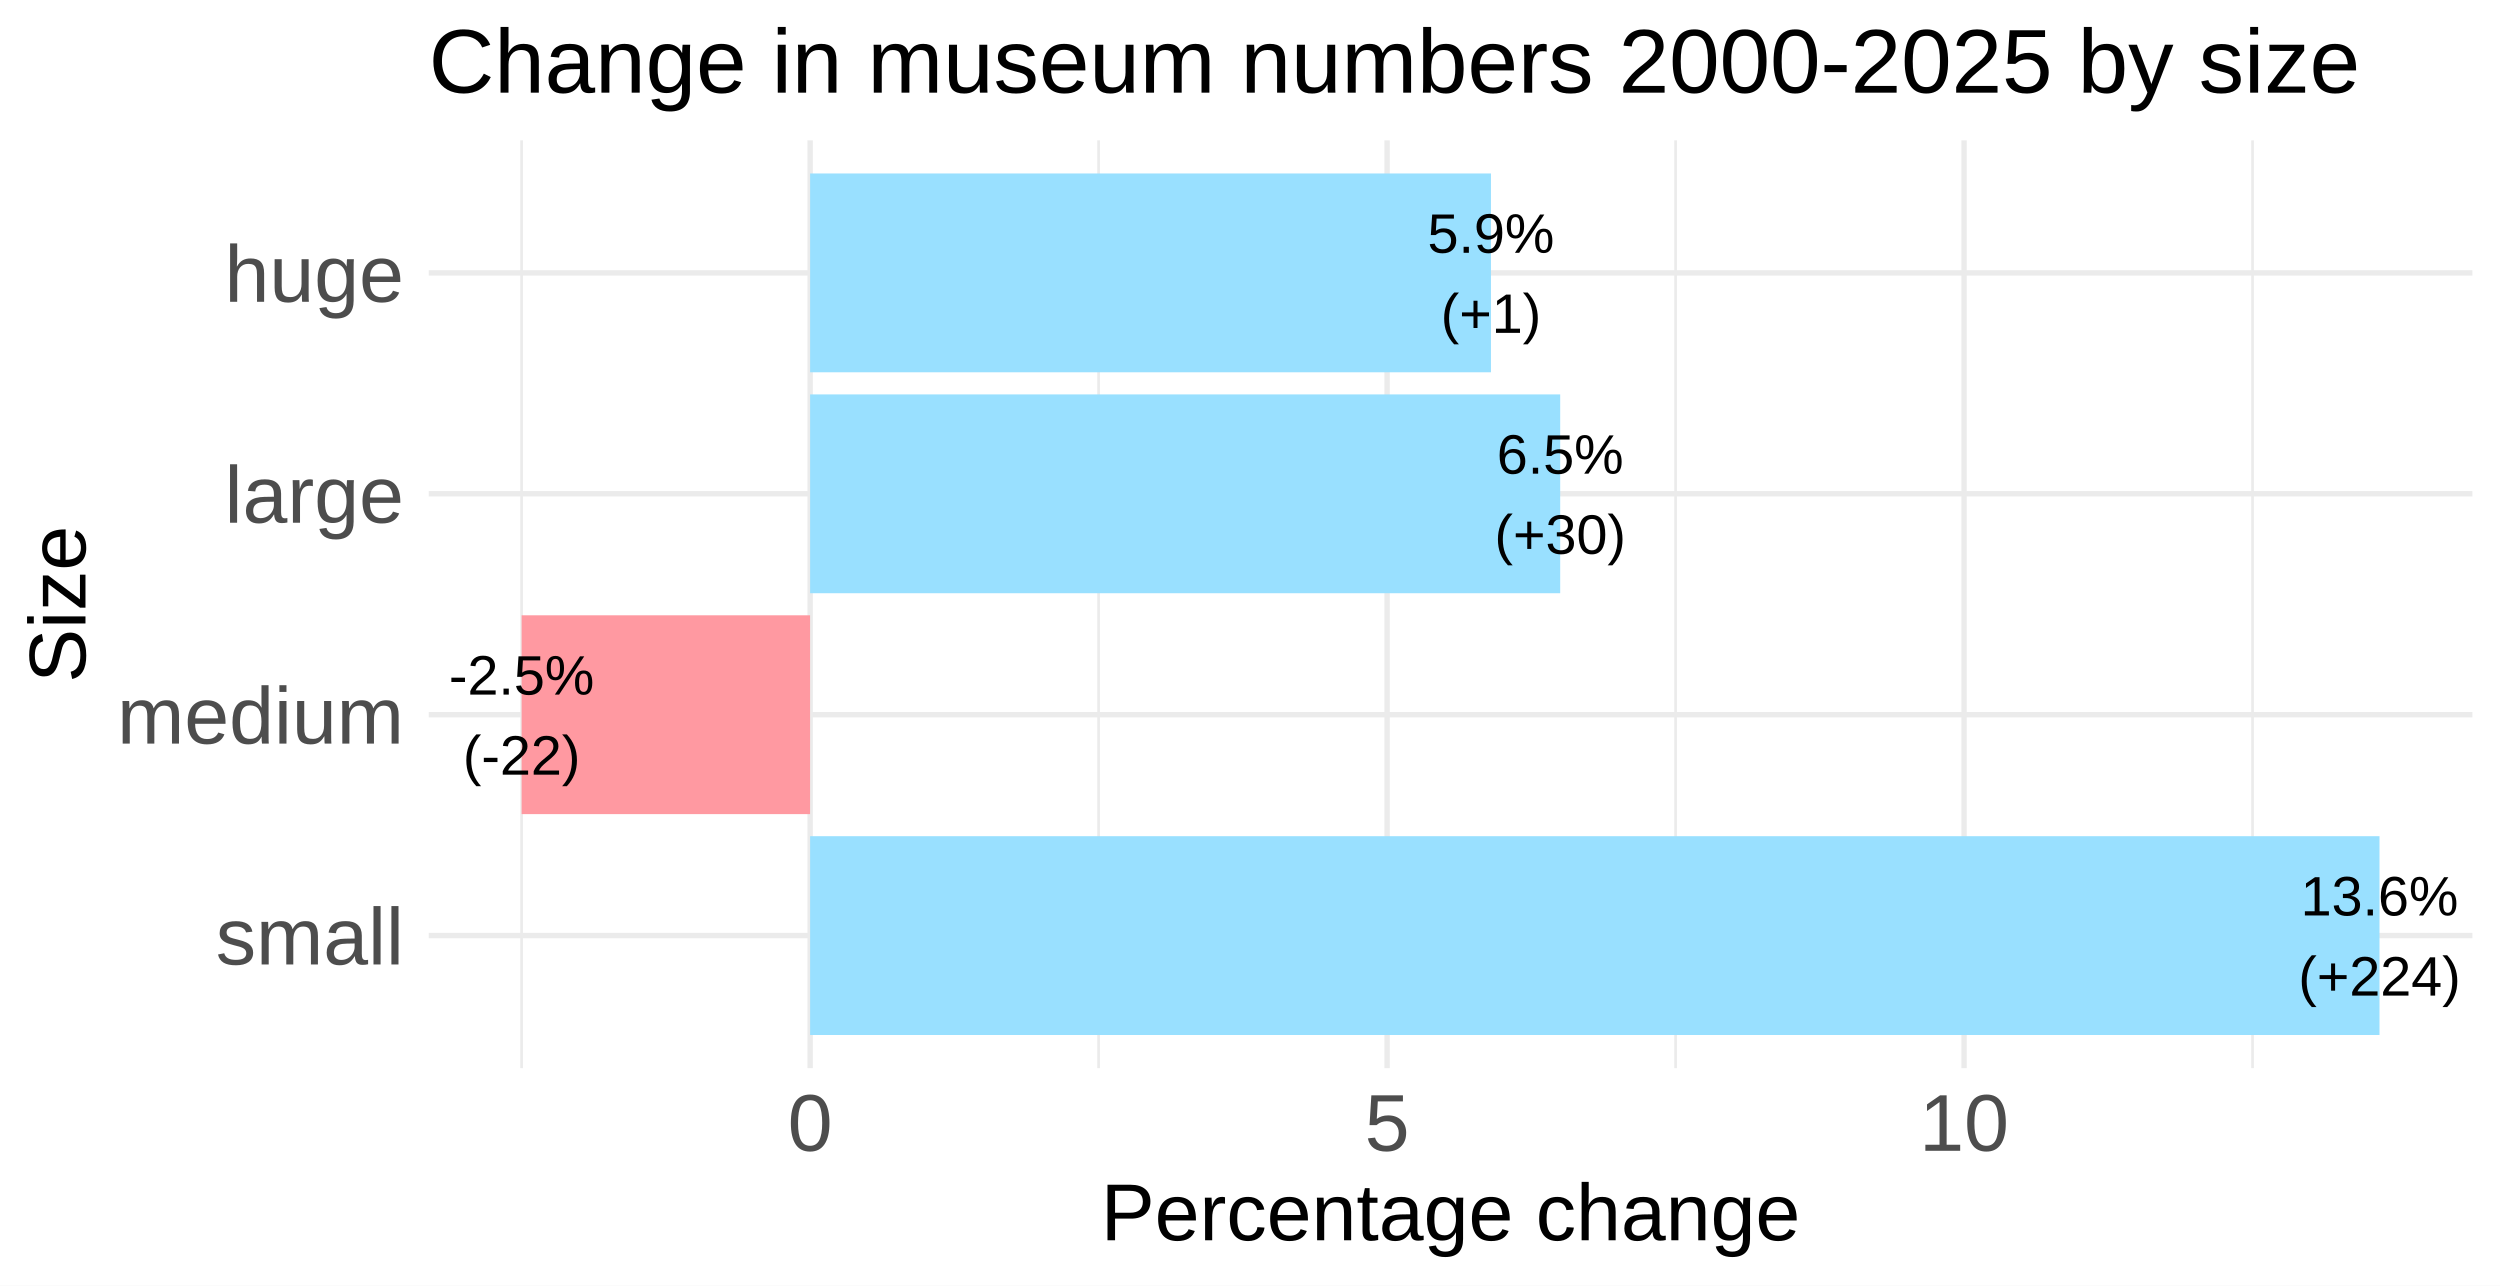
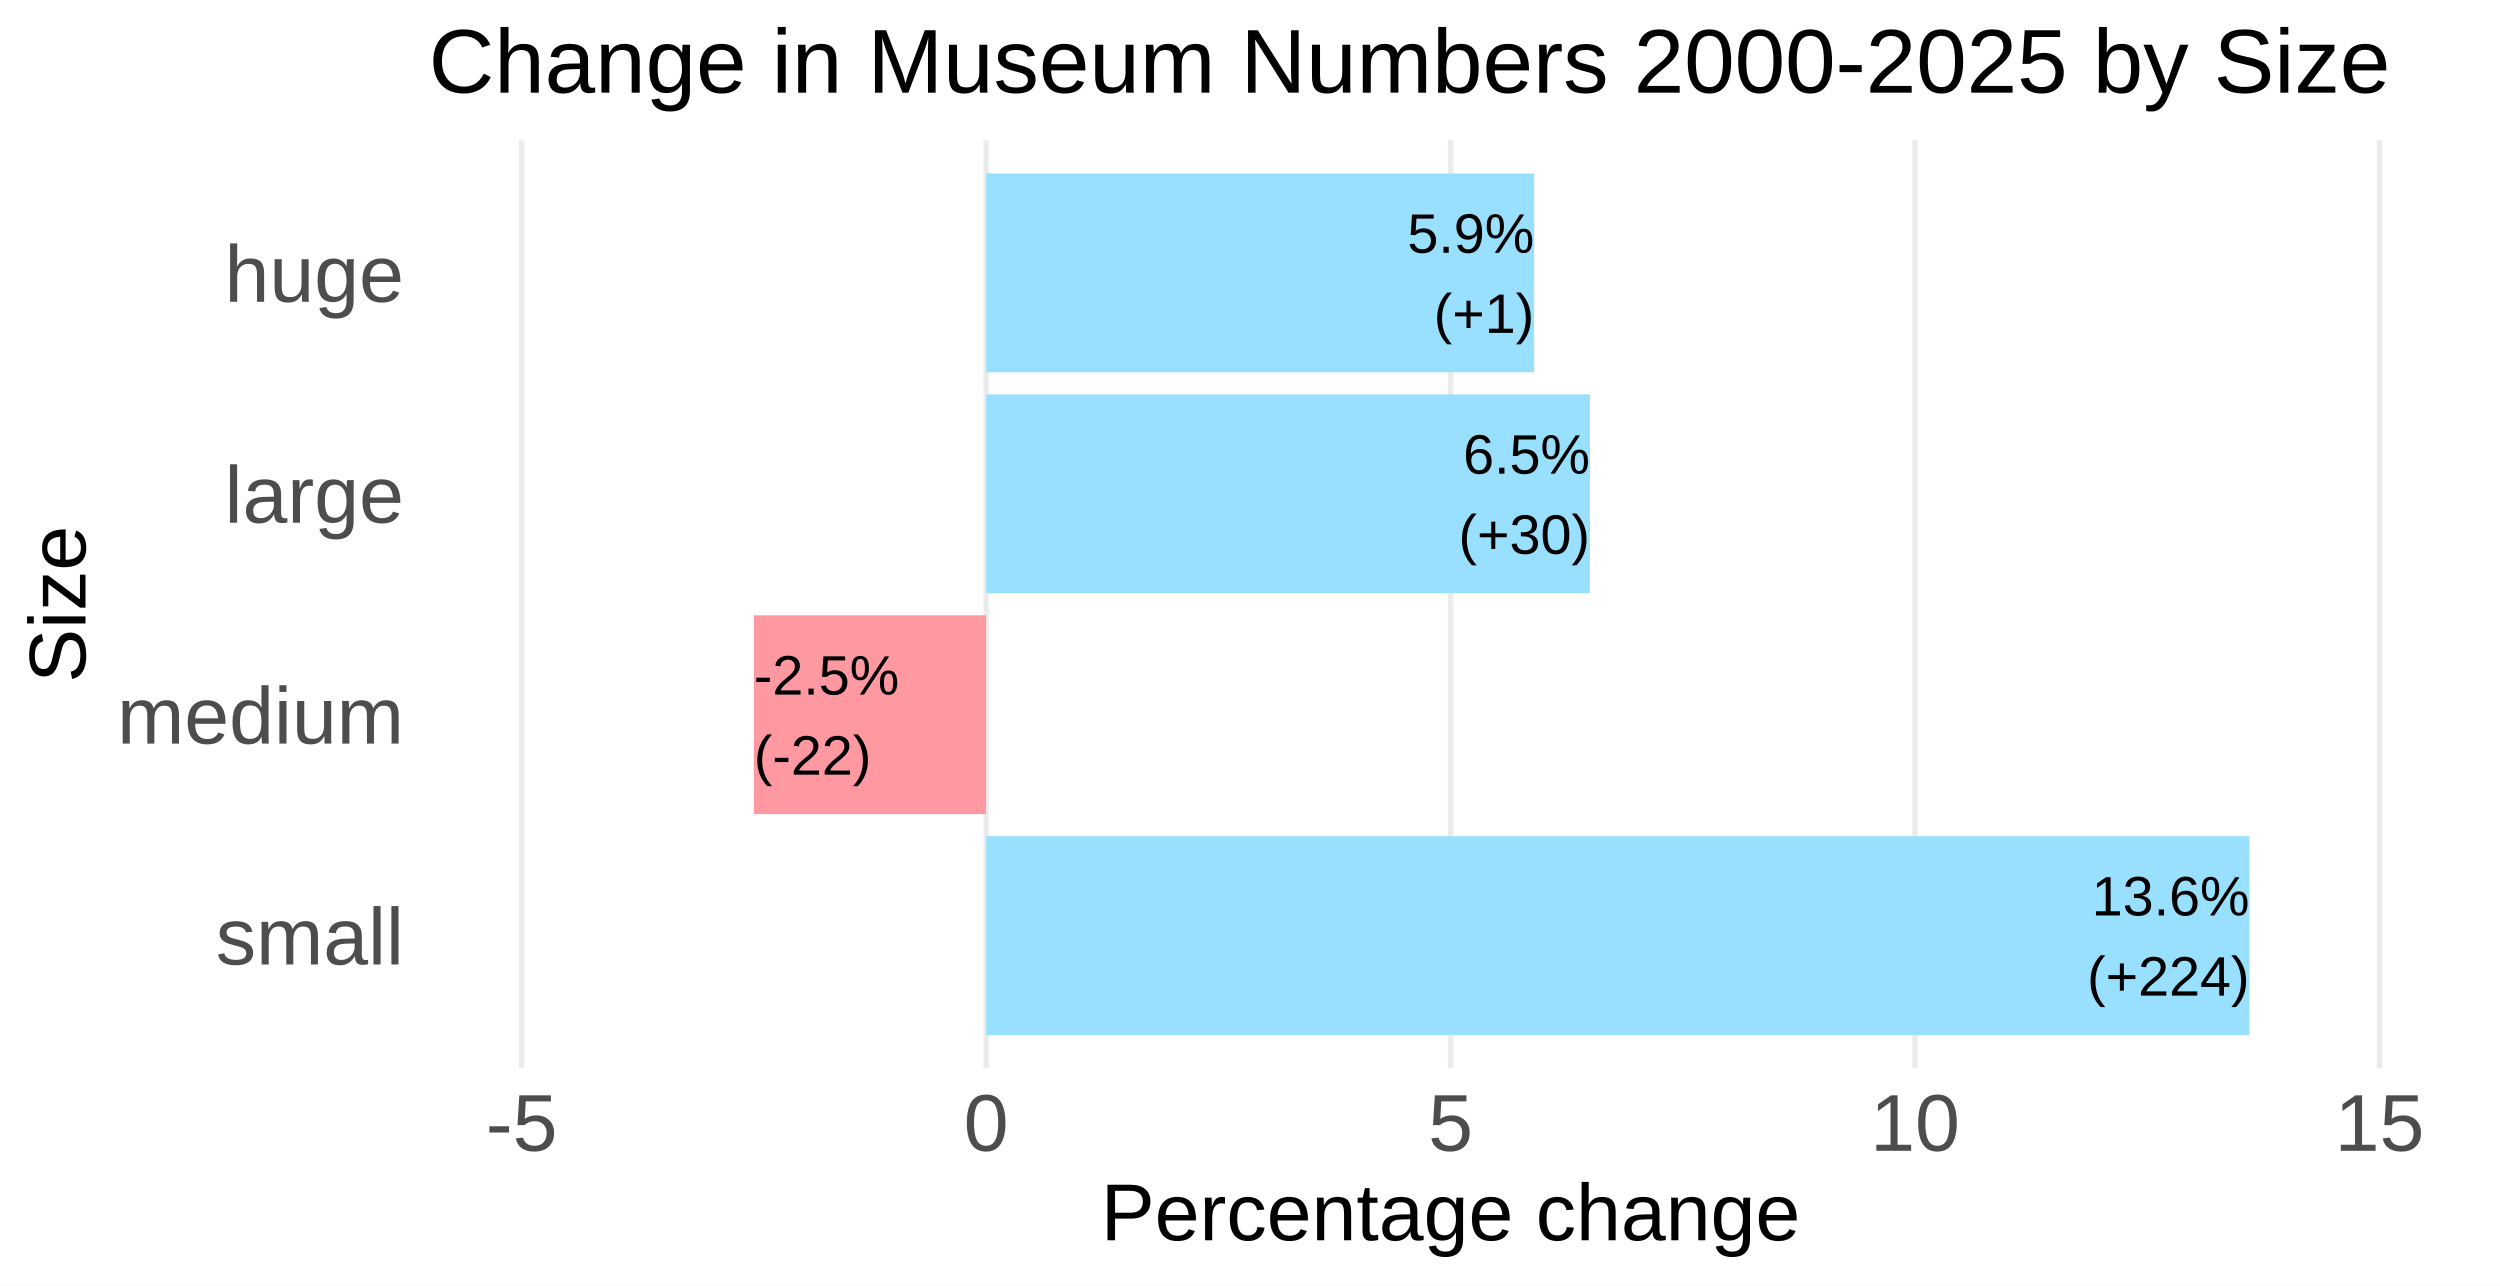
<svg xmlns="http://www.w3.org/2000/svg" class="svglite" width="496.06pt" height="255.12pt" viewBox="0 0 496.06 255.12">
  <defs>
    <style type="text/css">
    .svglite line, .svglite polyline, .svglite polygon, .svglite path, .svglite rect, .svglite circle {
      fill: none;
      stroke: #000000;
      stroke-linecap: round;
      stroke-linejoin: round;
      stroke-miterlimit: 10.00;
    }
    .svglite text {
      white-space: pre;
    }
  </style>
  </defs>
  <rect width="100%" height="100%" style="stroke: none; fill: #FFFFFF;" />
  <defs>
    <clipPath id="cpMC4wMHw0OTYuMDZ8MC4wMHwyNTUuMTI=">
      <rect x="0.00" y="0.00" width="496.06" height="255.12" />
    </clipPath>
  </defs>
  <g clip-path="url(#cpMC4wMHw0OTYuMDZ8MC4wMHwyNTUuMTI=)">
</g>
  <defs>
    <clipPath id="cpODUuMDd8NDkwLjU4fDI3Ljg1fDIxMS45NA==">
      <rect x="85.07" y="27.85" width="405.51" height="184.09" />
    </clipPath>
  </defs>
  <g clip-path="url(#cpODUuMDd8NDkwLjU4fDI3Ljg1fDIxMS45NA==)">
-     <polyline points="103.50,211.94 103.50,27.85 " style="stroke-width: 0.53; stroke: #EBEBEB; stroke-linecap: butt;" />
-     <polyline points="217.99,211.94 217.99,27.85 " style="stroke-width: 0.53; stroke: #EBEBEB; stroke-linecap: butt;" />
-     <polyline points="332.48,211.94 332.48,27.85 " style="stroke-width: 0.53; stroke: #EBEBEB; stroke-linecap: butt;" />
-     <polyline points="446.96,211.94 446.96,27.85 " style="stroke-width: 0.53; stroke: #EBEBEB; stroke-linecap: butt;" />
-     <polyline points="85.07,185.64 490.58,185.64 " style="stroke-width: 1.07; stroke: #EBEBEB; stroke-linecap: butt;" />
-     <polyline points="85.07,141.81 490.58,141.81 " style="stroke-width: 1.07; stroke: #EBEBEB; stroke-linecap: butt;" />
-     <polyline points="85.07,97.98 490.58,97.98 " style="stroke-width: 1.07; stroke: #EBEBEB; stroke-linecap: butt;" />
-     <polyline points="85.07,54.15 490.58,54.15 " style="stroke-width: 1.07; stroke: #EBEBEB; stroke-linecap: butt;" />
-     <polyline points="160.75,211.94 160.75,27.85 " style="stroke-width: 1.07; stroke: #EBEBEB; stroke-linecap: butt;" />
-     <polyline points="275.23,211.94 275.23,27.85 " style="stroke-width: 1.07; stroke: #EBEBEB; stroke-linecap: butt;" />
-     <polyline points="389.72,211.94 389.72,27.85 " style="stroke-width: 1.07; stroke: #EBEBEB; stroke-linecap: butt;" />
-     <rect x="160.75" y="165.92" width="311.40" height="39.45" style="stroke-width: 1.07; stroke: none; stroke-linecap: butt; stroke-linejoin: miter; fill: #99E0FF;" />
-     <rect x="103.50" y="122.09" width="57.24" height="39.45" style="stroke-width: 1.07; stroke: none; stroke-linecap: butt; stroke-linejoin: miter; fill: #FF99A1;" />
-     <rect x="160.75" y="78.26" width="148.83" height="39.45" style="stroke-width: 1.07; stroke: none; stroke-linecap: butt; stroke-linejoin: miter; fill: #99E0FF;" />
-     <rect x="160.75" y="34.42" width="135.09" height="39.45" style="stroke-width: 1.07; stroke: none; stroke-linecap: butt; stroke-linejoin: miter; fill: #99E0FF;" />
-     <text x="472.15" y="181.65" text-anchor="middle" style="font-size: 11.04px; font-family: &quot;Arial&quot;;" textLength="31.28px" lengthAdjust="spacingAndGlyphs">13.6%</text>
-     <text x="472.15" y="197.55" text-anchor="middle" style="font-size: 11.04px; font-family: &quot;Arial&quot;;" textLength="32.19px" lengthAdjust="spacingAndGlyphs">(+224)</text>
-     <text x="103.50" y="137.82" text-anchor="middle" style="font-size: 11.04px; font-family: &quot;Arial&quot;;" textLength="28.81px" lengthAdjust="spacingAndGlyphs">-2.5%</text>
-     <text x="103.50" y="153.72" text-anchor="middle" style="font-size: 11.04px; font-family: &quot;Arial&quot;;" textLength="23.28px" lengthAdjust="spacingAndGlyphs">(-22)</text>
-     <text x="309.58" y="93.99" text-anchor="middle" style="font-size: 11.04px; font-family: &quot;Arial&quot;;" textLength="25.14px" lengthAdjust="spacingAndGlyphs">6.5%</text>
-     <text x="309.58" y="109.89" text-anchor="middle" style="font-size: 11.04px; font-family: &quot;Arial&quot;;" textLength="26.06px" lengthAdjust="spacingAndGlyphs">(+30)</text>
-     <text x="295.84" y="50.16" text-anchor="middle" style="font-size: 11.04px; font-family: &quot;Arial&quot;;" textLength="25.14px" lengthAdjust="spacingAndGlyphs">5.9%</text>
-     <text x="295.84" y="66.05" text-anchor="middle" style="font-size: 11.04px; font-family: &quot;Arial&quot;;" textLength="19.92px" lengthAdjust="spacingAndGlyphs">(+1)</text>
+     <polyline points="103.50,211.94 103.50,27.85 " style="stroke-width: 1.07; stroke: #EBEBEB; stroke-linecap: butt;" />
+     <polyline points="195.67,211.94 195.67,27.85 " style="stroke-width: 1.07; stroke: #EBEBEB; stroke-linecap: butt;" />
+     <polyline points="287.83,211.94 287.83,27.85 " style="stroke-width: 1.07; stroke: #EBEBEB; stroke-linecap: butt;" />
+     <polyline points="379.99,211.94 379.99,27.85 " style="stroke-width: 1.07; stroke: #EBEBEB; stroke-linecap: butt;" />
+     <polyline points="472.15,211.94 472.15,27.85 " style="stroke-width: 1.07; stroke: #EBEBEB; stroke-linecap: butt;" />
+     <rect x="195.67" y="165.92" width="250.68" height="39.45" style="stroke-width: 1.07; stroke: none; stroke-linecap: butt; stroke-linejoin: miter; fill: #99E0FF;" />
+     <rect x="149.58" y="122.09" width="46.08" height="39.45" style="stroke-width: 1.07; stroke: none; stroke-linecap: butt; stroke-linejoin: miter; fill: #FF99A1;" />
+     <rect x="195.67" y="78.26" width="119.81" height="39.45" style="stroke-width: 1.07; stroke: none; stroke-linecap: butt; stroke-linejoin: miter; fill: #99E0FF;" />
+     <rect x="195.67" y="34.42" width="108.75" height="39.45" style="stroke-width: 1.07; stroke: none; stroke-linecap: butt; stroke-linejoin: miter; fill: #99E0FF;" />
+     <text x="446.35" y="181.65" text-anchor="end" style="font-size: 11.04px; font-family: &quot;Arial&quot;;" textLength="31.28px" lengthAdjust="spacingAndGlyphs">13.6%</text>
+     <text x="446.35" y="197.55" text-anchor="end" style="font-size: 11.04px; font-family: &quot;Arial&quot;;" textLength="32.19px" lengthAdjust="spacingAndGlyphs">(+224)</text>
+     <text x="315.48" y="93.99" text-anchor="end" style="font-size: 11.04px; font-family: &quot;Arial&quot;;" textLength="25.14px" lengthAdjust="spacingAndGlyphs">6.5%</text>
+     <text x="315.48" y="109.89" text-anchor="end" style="font-size: 11.04px; font-family: &quot;Arial&quot;;" textLength="26.06px" lengthAdjust="spacingAndGlyphs">(+30)</text>
+     <text x="304.42" y="50.16" text-anchor="end" style="font-size: 11.04px; font-family: &quot;Arial&quot;;" textLength="25.14px" lengthAdjust="spacingAndGlyphs">5.9%</text>
+     <text x="304.42" y="66.05" text-anchor="end" style="font-size: 11.04px; font-family: &quot;Arial&quot;;" textLength="19.92px" lengthAdjust="spacingAndGlyphs">(+1)</text>
+     <text x="149.58" y="137.82" style="font-size: 11.04px; font-family: &quot;Arial&quot;;" textLength="28.81px" lengthAdjust="spacingAndGlyphs">-2.5%</text>
+     <text x="149.58" y="153.72" style="font-size: 11.04px; font-family: &quot;Arial&quot;;" textLength="23.28px" lengthAdjust="spacingAndGlyphs">(-22)</text>
  </g>
  <g clip-path="url(#cpMC4wMHw0OTYuMDZ8MC4wMHwyNTUuMTI=)">
    <text x="80.14" y="191.38" text-anchor="end" style="font-size: 16.00px;fill: #4D4D4D; font-family: &quot;Arial&quot;;" textLength="37.34px" lengthAdjust="spacingAndGlyphs">small</text>
    <text x="80.14" y="147.55" text-anchor="end" style="font-size: 16.00px;fill: #4D4D4D; font-family: &quot;Arial&quot;;" textLength="56.91px" lengthAdjust="spacingAndGlyphs">medium</text>
    <text x="80.14" y="103.72" text-anchor="end" style="font-size: 16.00px;fill: #4D4D4D; font-family: &quot;Arial&quot;;" textLength="35.58px" lengthAdjust="spacingAndGlyphs">large</text>
    <text x="80.14" y="59.89" text-anchor="end" style="font-size: 16.00px;fill: #4D4D4D; font-family: &quot;Arial&quot;;" textLength="35.60px" lengthAdjust="spacingAndGlyphs">huge</text>
-     <text x="160.75" y="228.35" text-anchor="middle" style="font-size: 16.00px;fill: #4D4D4D; font-family: &quot;Arial&quot;;" textLength="8.90px" lengthAdjust="spacingAndGlyphs">0</text>
-     <text x="275.23" y="228.35" text-anchor="middle" style="font-size: 16.00px;fill: #4D4D4D; font-family: &quot;Arial&quot;;" textLength="8.90px" lengthAdjust="spacingAndGlyphs">5</text>
-     <text x="389.72" y="228.35" text-anchor="middle" style="font-size: 16.00px;fill: #4D4D4D; font-family: &quot;Arial&quot;;" textLength="17.80px" lengthAdjust="spacingAndGlyphs">10</text>
+     <text x="103.50" y="228.35" text-anchor="middle" style="font-size: 16.00px;fill: #4D4D4D; font-family: &quot;Arial&quot;;" textLength="14.23px" lengthAdjust="spacingAndGlyphs">-5</text>
+     <text x="195.67" y="228.35" text-anchor="middle" style="font-size: 16.00px;fill: #4D4D4D; font-family: &quot;Arial&quot;;" textLength="8.90px" lengthAdjust="spacingAndGlyphs">0</text>
+     <text x="287.83" y="228.35" text-anchor="middle" style="font-size: 16.00px;fill: #4D4D4D; font-family: &quot;Arial&quot;;" textLength="8.90px" lengthAdjust="spacingAndGlyphs">5</text>
+     <text x="379.99" y="228.35" text-anchor="middle" style="font-size: 16.00px;fill: #4D4D4D; font-family: &quot;Arial&quot;;" textLength="17.80px" lengthAdjust="spacingAndGlyphs">10</text>
+     <text x="472.15" y="228.35" text-anchor="middle" style="font-size: 16.00px;fill: #4D4D4D; font-family: &quot;Arial&quot;;" textLength="17.80px" lengthAdjust="spacingAndGlyphs">15</text>
    <text x="287.83" y="246.10" text-anchor="middle" style="font-size: 16.00px; font-family: &quot;Arial&quot;;" textLength="138.77px" lengthAdjust="spacingAndGlyphs">Percentage change</text>
    <text transform="translate(16.96,119.90) rotate(-90)" text-anchor="middle" style="font-size: 16.00px; font-family: &quot;Arial&quot;;" textLength="31.13px" lengthAdjust="spacingAndGlyphs">Size</text>
-     <text x="85.07" y="18.39" style="font-size: 18.00px; font-family: &quot;Arial&quot;;" textLength="383.18px" lengthAdjust="spacingAndGlyphs">Change in museum numbers 2000-2025 by size</text>
+     <text x="85.07" y="18.39" style="font-size: 18.00px; font-family: &quot;Arial&quot;;" textLength="389.17px" lengthAdjust="spacingAndGlyphs">Change in Museum Numbers 2000-2025 by Size</text>
  </g>
</svg>
